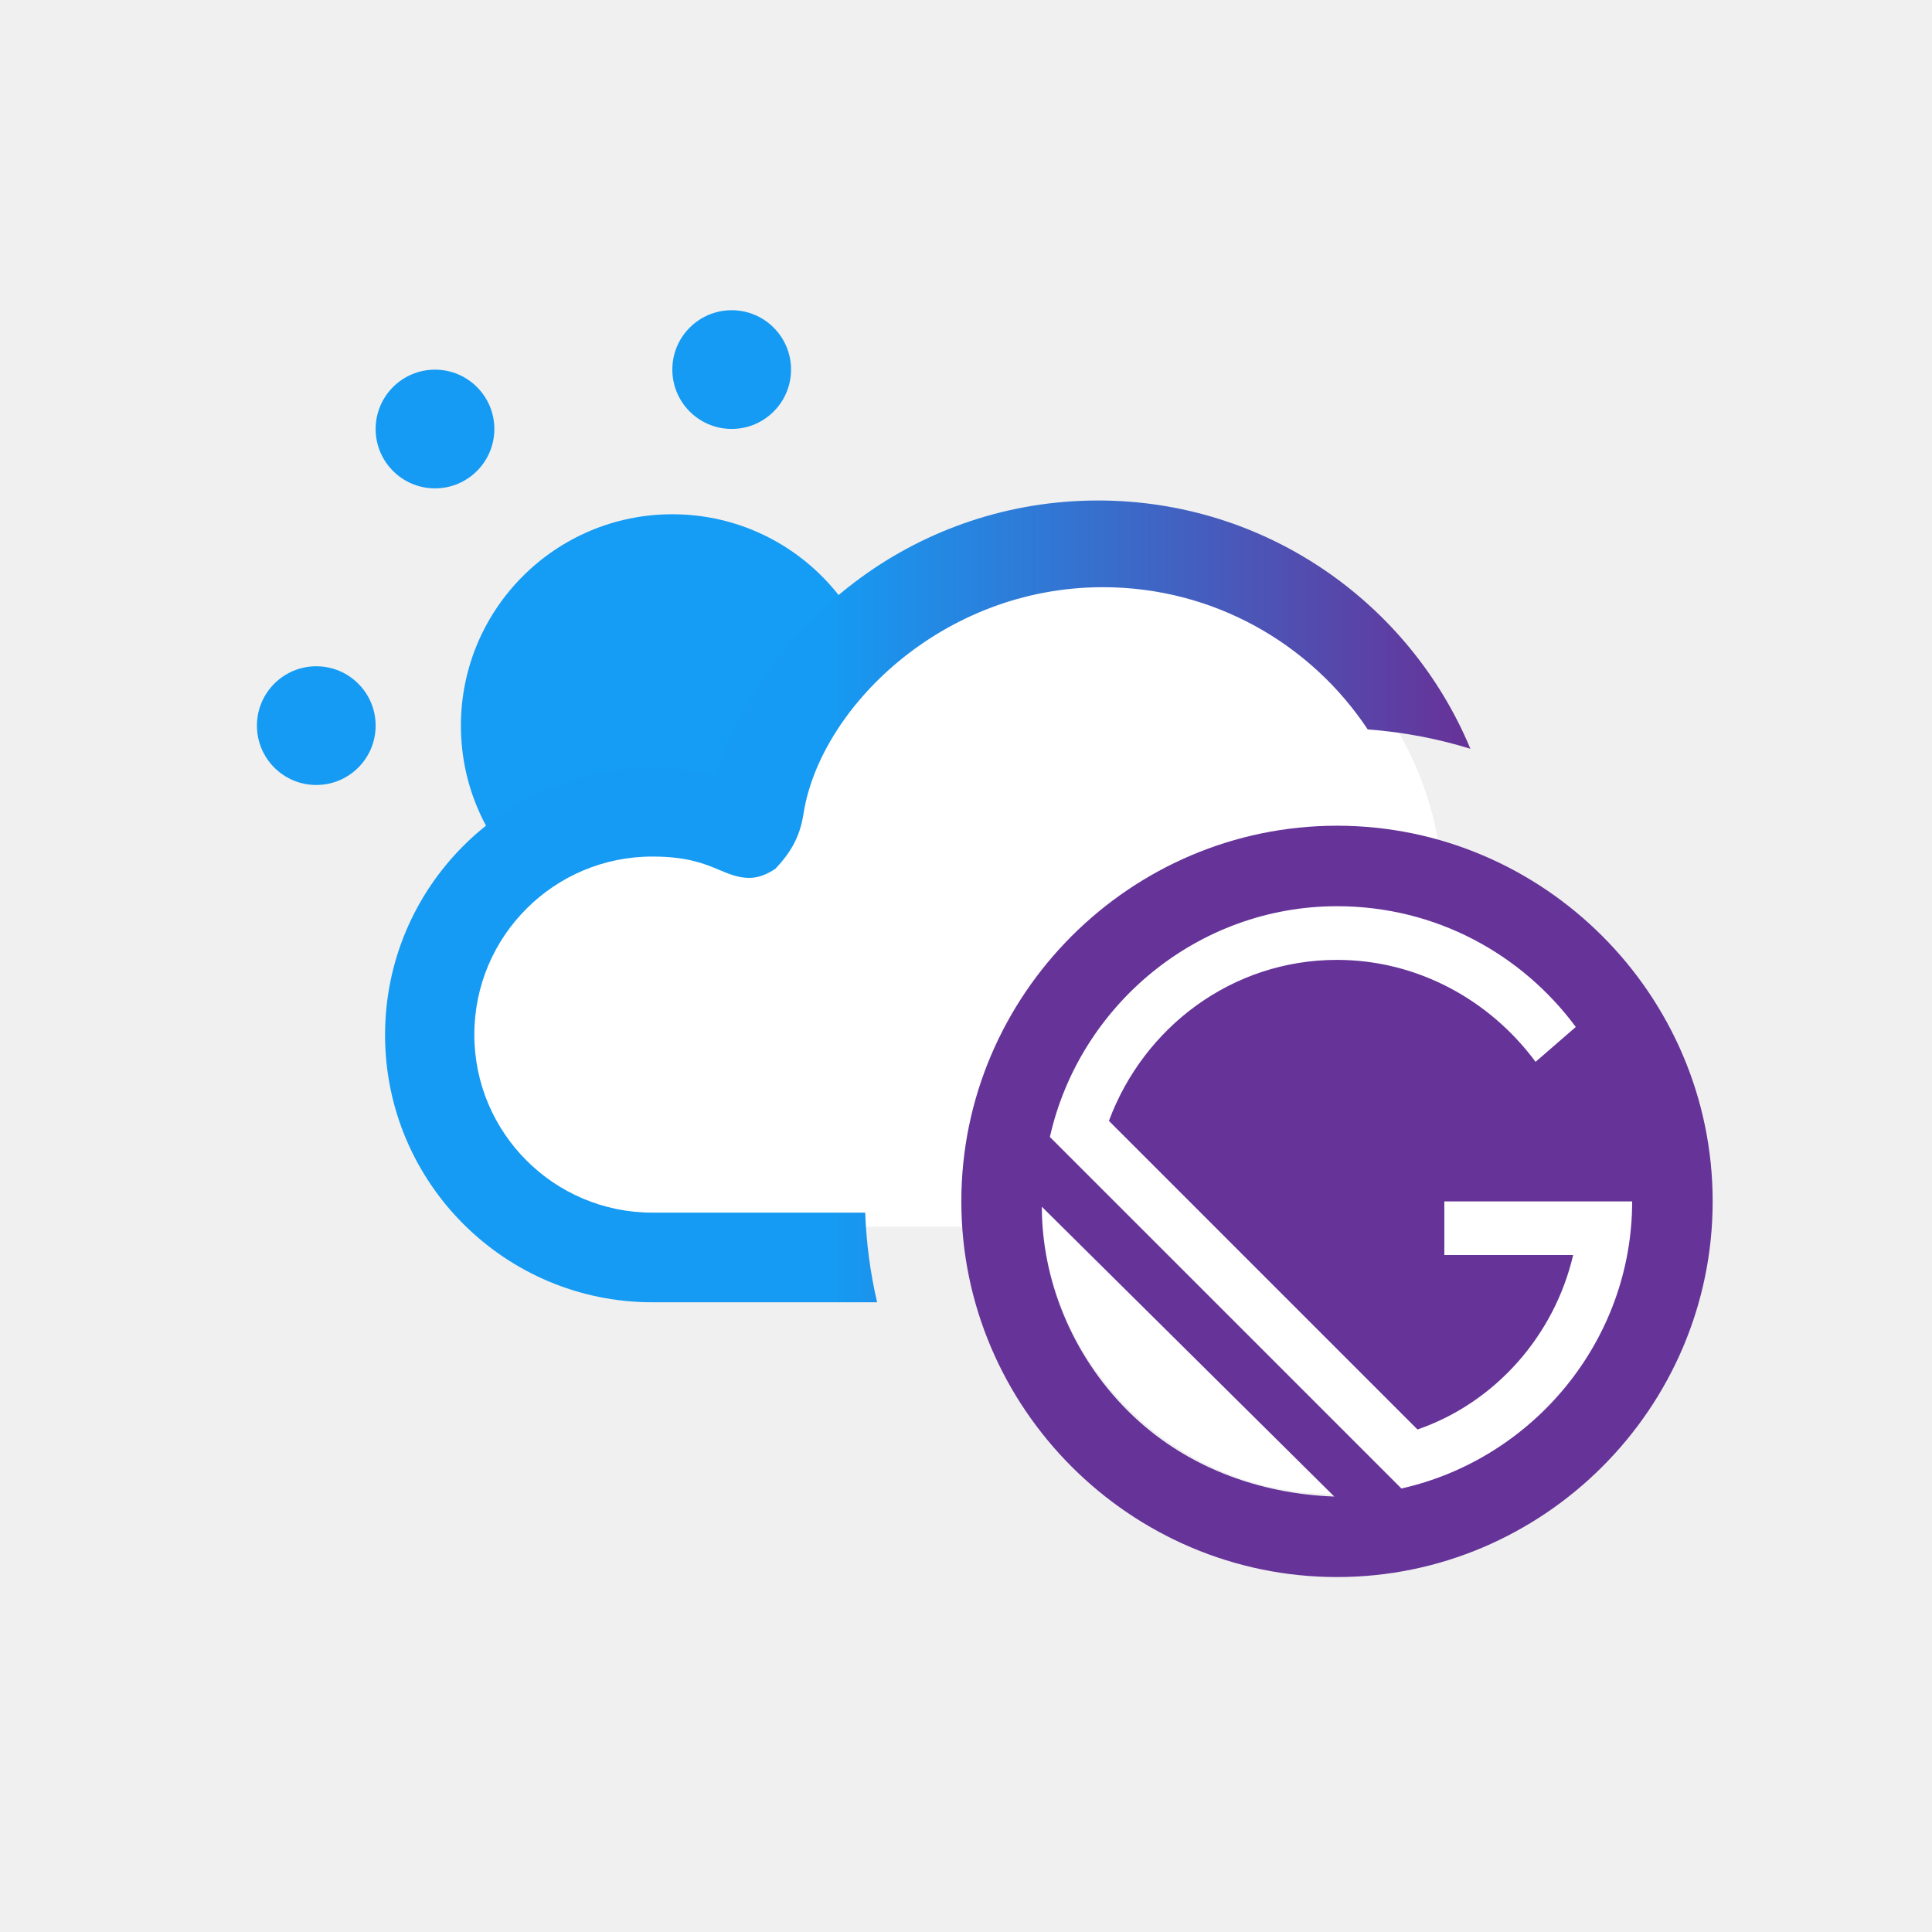
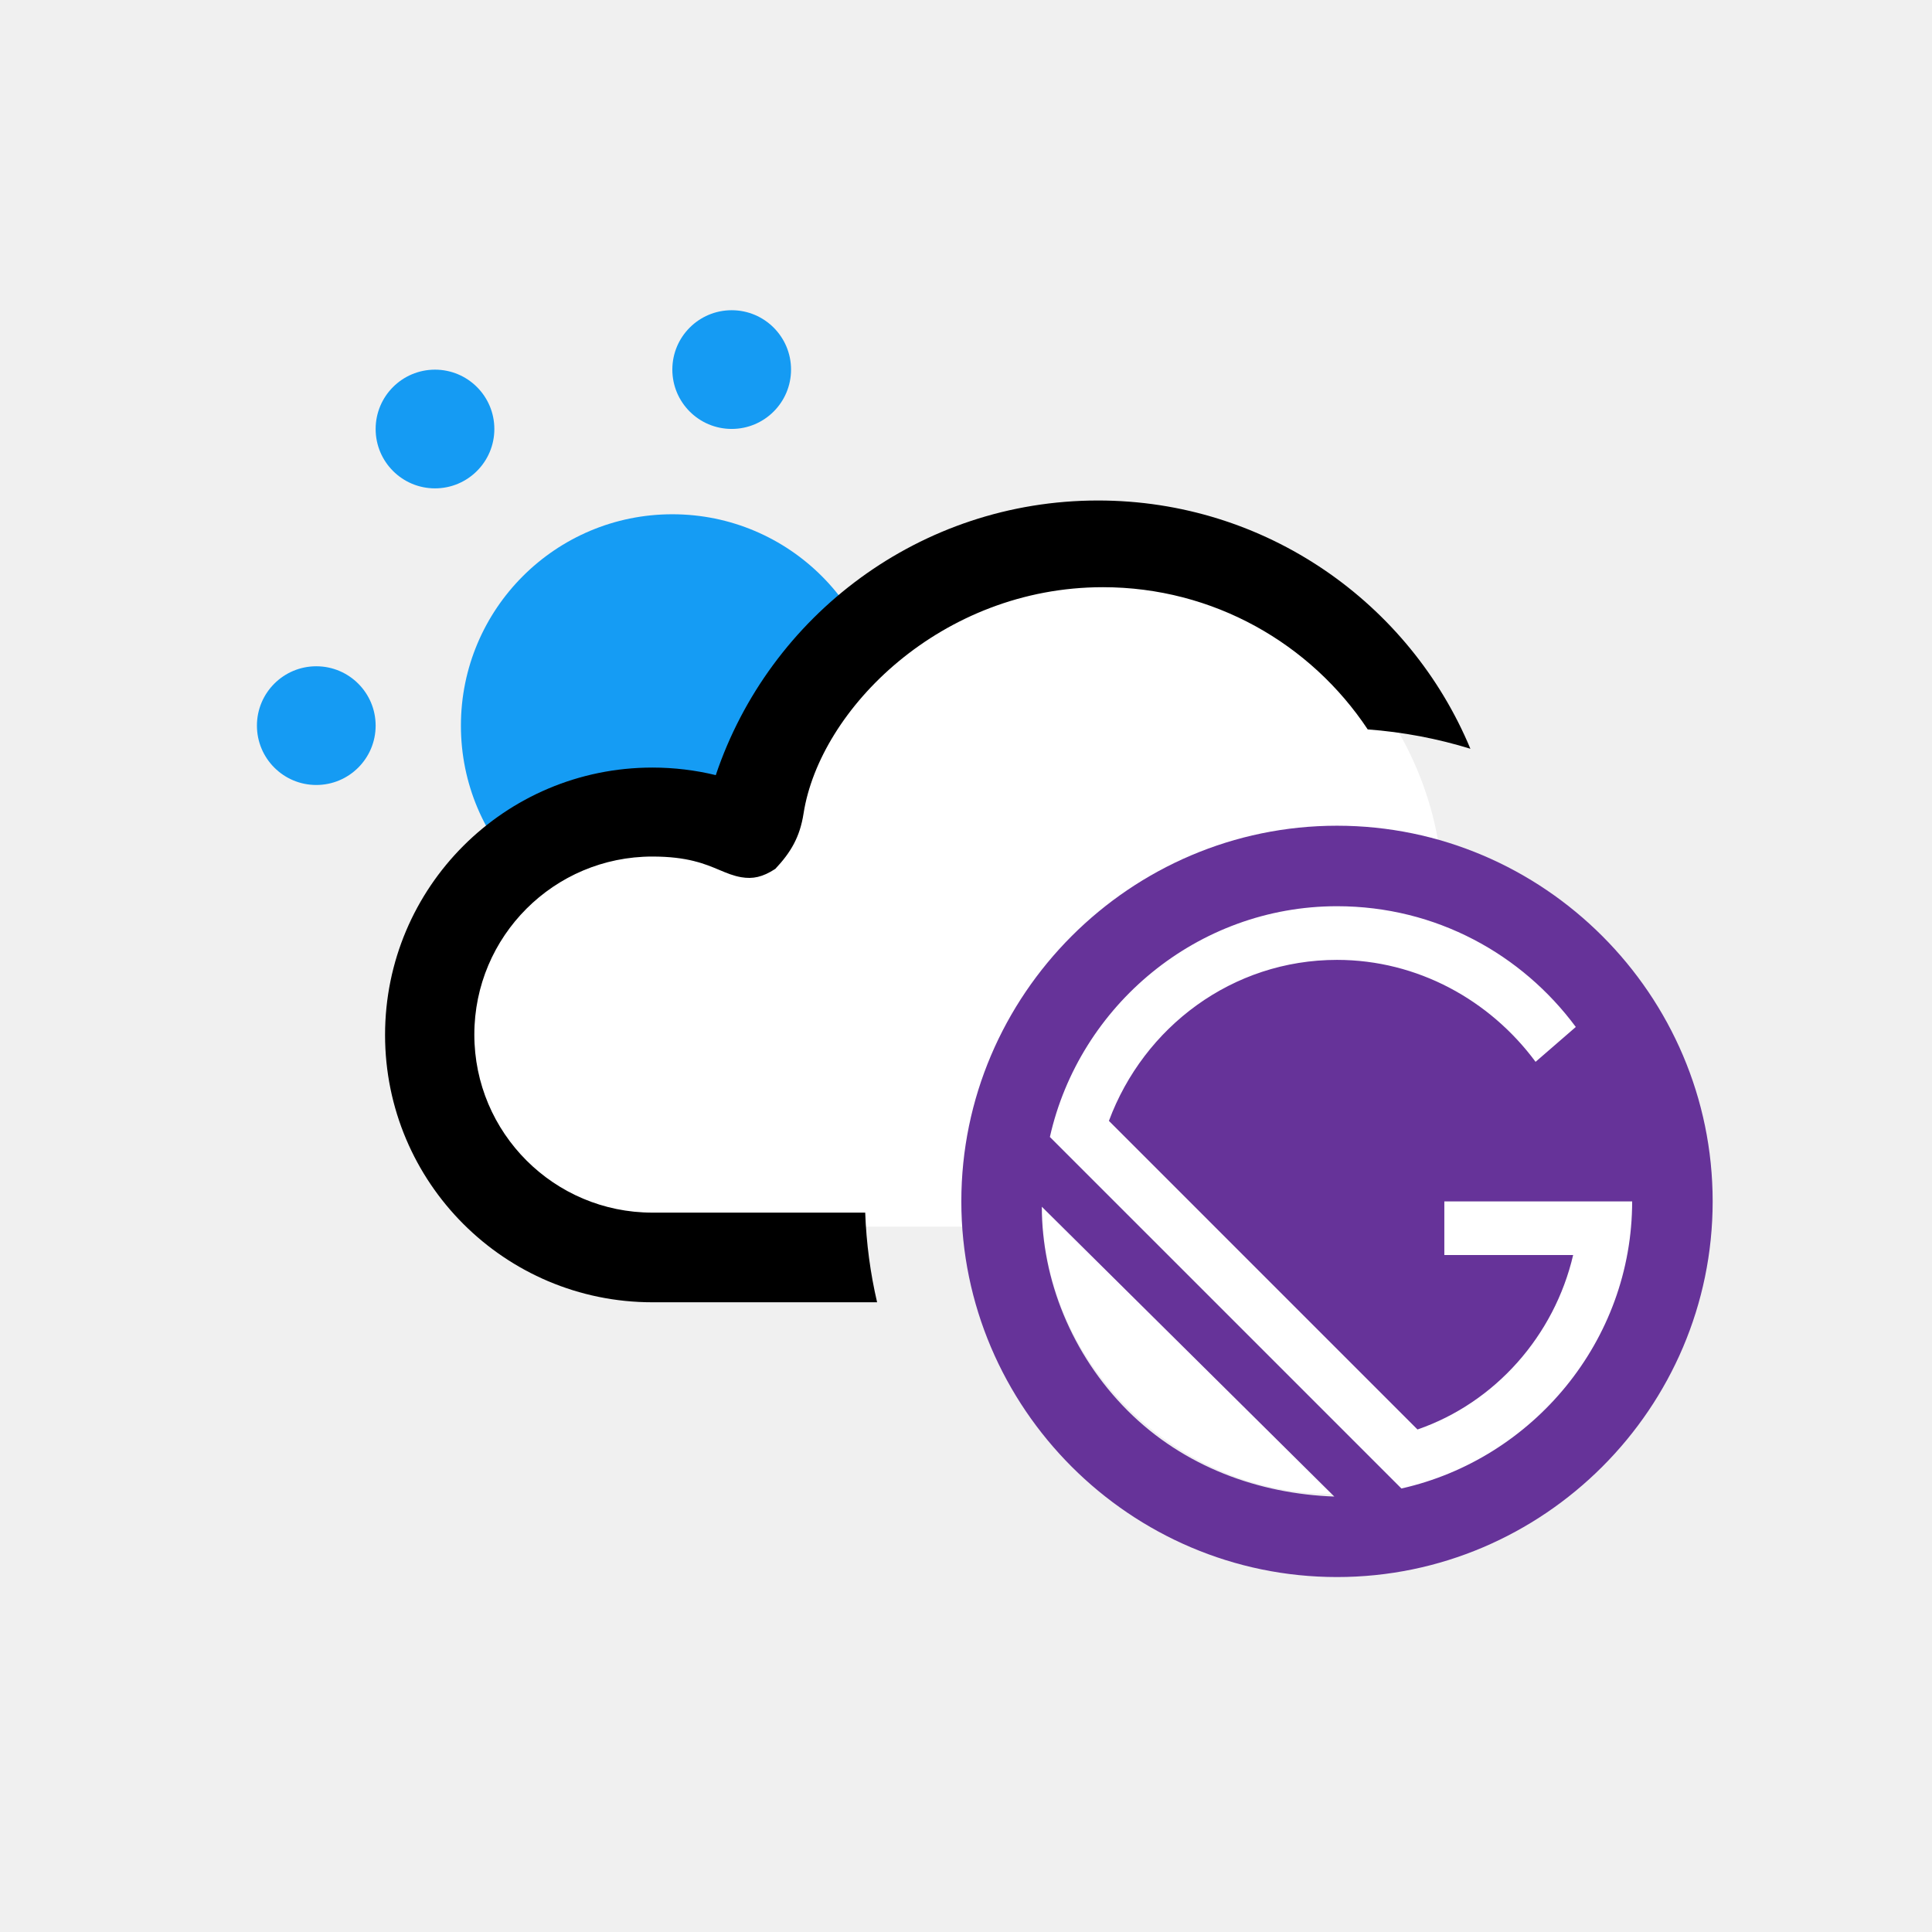
<svg xmlns="http://www.w3.org/2000/svg" width="72" height="72" viewBox="0 0 72 72" fill="none">
  <g clip-path="url(#clip0)">
    <circle cx="25.056" cy="27.044" r="7.879" fill="#159CF4" />
    <circle cx="23.408" cy="38.673" r="7.042" fill="white" />
    <circle cx="41.226" cy="33.538" r="12.561" fill="white" />
    <rect x="23.407" y="38.715" width="19.148" height="7.001" fill="white" />
    <circle cx="28.203" cy="32.795" r="2.315" fill="white" />
-     <path fill-rule="evenodd" clip-rule="evenodd" d="M50.971 27.183C48.851 23.989 45.222 21.883 41.102 21.883C35.079 21.883 30.552 26.436 29.946 30.318C29.81 31.193 29.472 31.766 28.894 32.38C28.419 32.691 28.053 32.764 27.624 32.691C27.332 32.641 27.084 32.537 26.809 32.421C26.269 32.194 25.619 31.921 24.312 31.921C20.648 31.921 17.677 34.892 17.677 38.556C17.677 42.22 20.648 45.191 24.312 45.191H32.244C32.285 46.336 32.436 47.453 32.687 48.532L24.313 48.532C18.81 48.532 14.35 44.071 14.35 38.569C14.35 33.066 18.81 28.605 24.313 28.605C25.127 28.605 25.918 28.703 26.675 28.887C28.675 22.938 34.297 18.652 40.921 18.652C47.173 18.652 52.534 22.471 54.797 27.904C53.574 27.527 52.293 27.281 50.971 27.183Z" fill="url(#paint0_linear)" />
+     <path fillRule="evenodd" clip-rule="evenodd" d="M50.971 27.183C48.851 23.989 45.222 21.883 41.102 21.883C35.079 21.883 30.552 26.436 29.946 30.318C29.81 31.193 29.472 31.766 28.894 32.38C28.419 32.691 28.053 32.764 27.624 32.691C27.332 32.641 27.084 32.537 26.809 32.421C26.269 32.194 25.619 31.921 24.312 31.921C20.648 31.921 17.677 34.892 17.677 38.556C17.677 42.22 20.648 45.191 24.312 45.191H32.244C32.285 46.336 32.436 47.453 32.687 48.532L24.313 48.532C18.81 48.532 14.35 44.071 14.35 38.569C14.35 33.066 18.81 28.605 24.313 28.605C25.127 28.605 25.918 28.703 26.675 28.887C28.675 22.938 34.297 18.652 40.921 18.652C47.173 18.652 52.534 22.471 54.797 27.904C53.574 27.527 52.293 27.281 50.971 27.183Z" fill="url(#paint0_linear)" />
    <circle cx="27.268" cy="13.773" r="2.212" fill="#159BF3" />
    <circle cx="11.787" cy="27.042" r="2.212" fill="#159BF3" />
    <circle cx="16.211" cy="15.988" r="2.212" fill="#159BF3" />
    <path d="M60.825 44.772H53.825V46.772H58.626C57.925 49.772 55.725 52.272 52.825 53.272L41.325 41.772C42.526 38.272 45.925 35.772 49.825 35.772C52.825 35.772 55.526 37.272 57.225 39.572L58.725 38.272C56.725 35.572 53.526 33.772 49.825 33.772C44.626 33.772 40.225 37.472 39.126 42.372L52.325 55.572C57.126 54.372 60.825 49.972 60.825 44.772Z" fill="white" />
    <path d="M38.826 44.872C38.826 47.672 39.926 50.372 42.026 52.472C44.126 54.572 46.926 55.672 49.626 55.672L38.826 44.872Z" fill="white" />
    <path d="M49.826 30.772C42.126 30.772 35.826 37.072 35.826 44.772C35.826 52.472 42.126 58.772 49.826 58.772C57.526 58.772 63.826 52.472 63.826 44.772C63.826 37.072 57.526 30.772 49.826 30.772ZM42.026 52.572C39.926 50.472 38.826 47.672 38.826 44.972L49.726 55.772C46.926 55.672 44.126 54.672 42.026 52.572ZM52.226 55.472L39.126 42.372C40.226 37.472 44.626 33.772 49.826 33.772C53.526 33.772 56.726 35.572 58.726 38.272L57.226 39.572C55.526 37.272 52.826 35.772 49.826 35.772C45.926 35.772 42.626 38.272 41.326 41.772L52.826 53.272C55.726 52.272 57.926 49.772 58.626 46.772H53.826V44.772H60.826C60.826 49.972 57.126 54.372 52.226 55.472Z" fill="#663399" />
  </g>
  <defs>
    <linearGradient id="paint0_linear" x1="54.458" y1="26.717" x2="30.866" y2="26.717" gradientUnits="userSpaceOnUse">
-       <stop stop-color="#663399" />
-       <stop offset="1" stop-color="#159BF3" />
+       <stop stopColor="#663399" />
+       <stop offset="1" stopColor="#159BF3" />
    </linearGradient>
    <clipPath id="clip0">
      <rect width="56" height="56" fill="white" transform="translate(8 8)" />
    </clipPath>
  </defs>
</svg>
